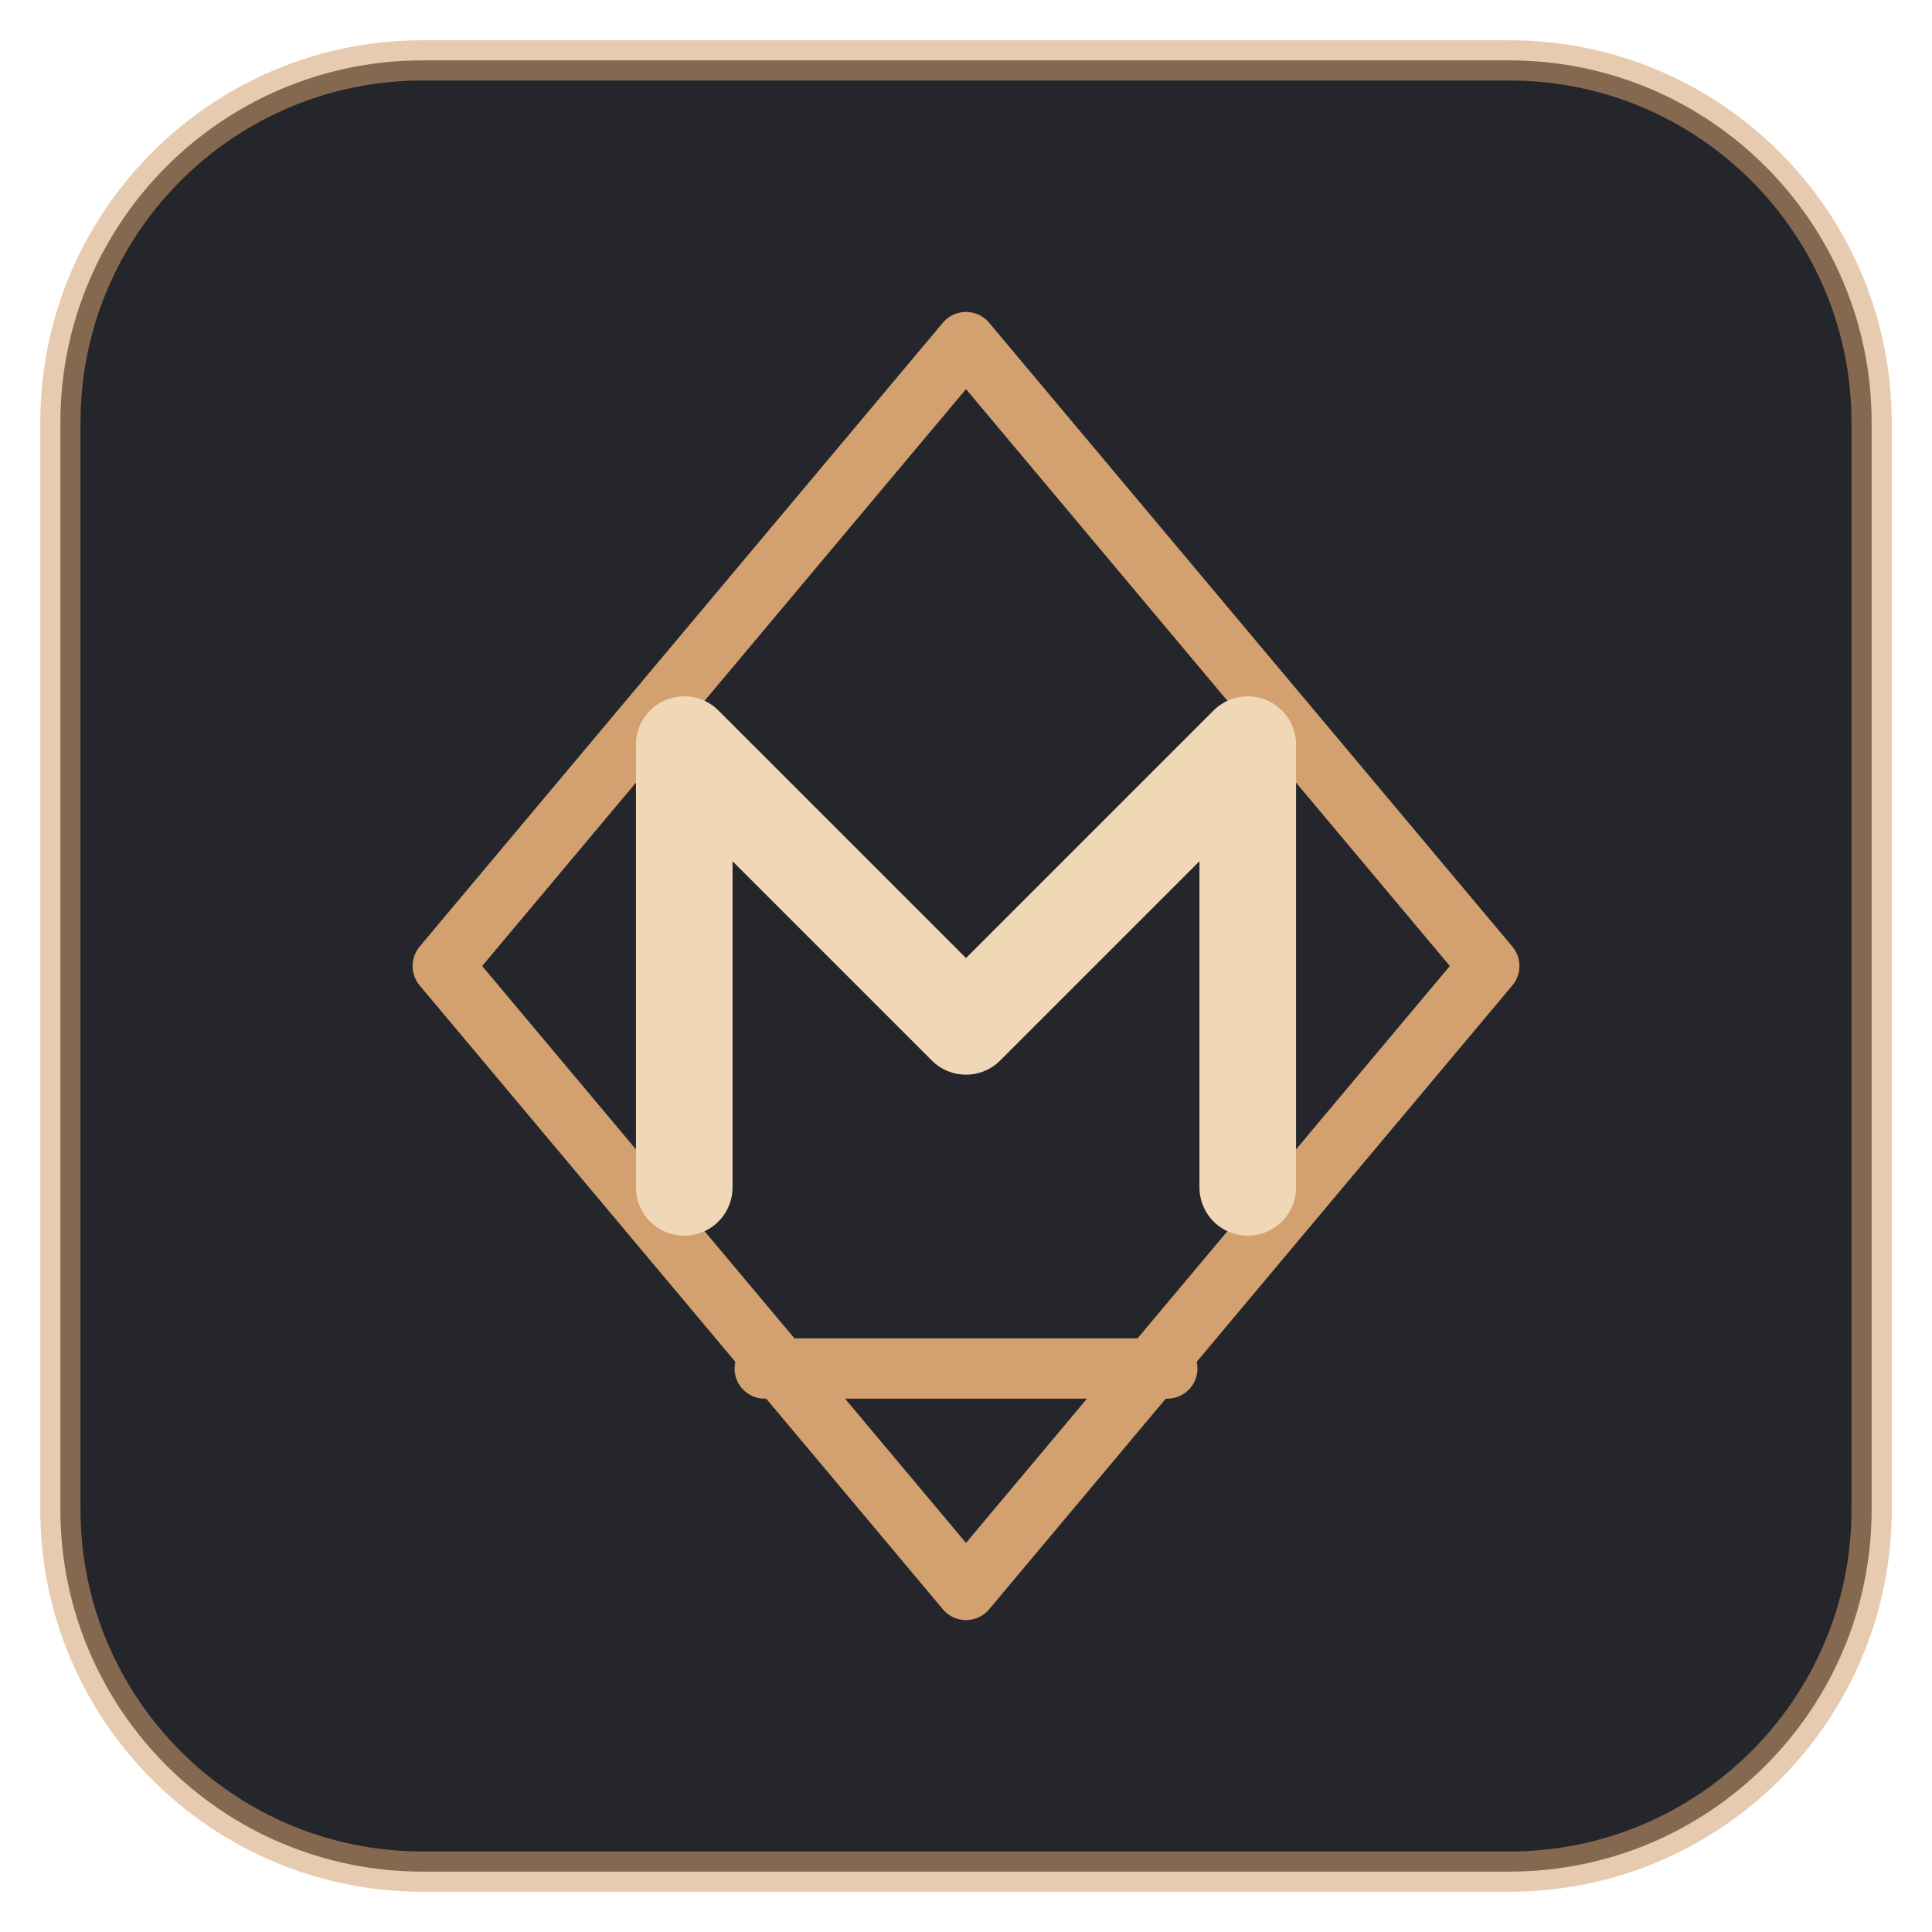
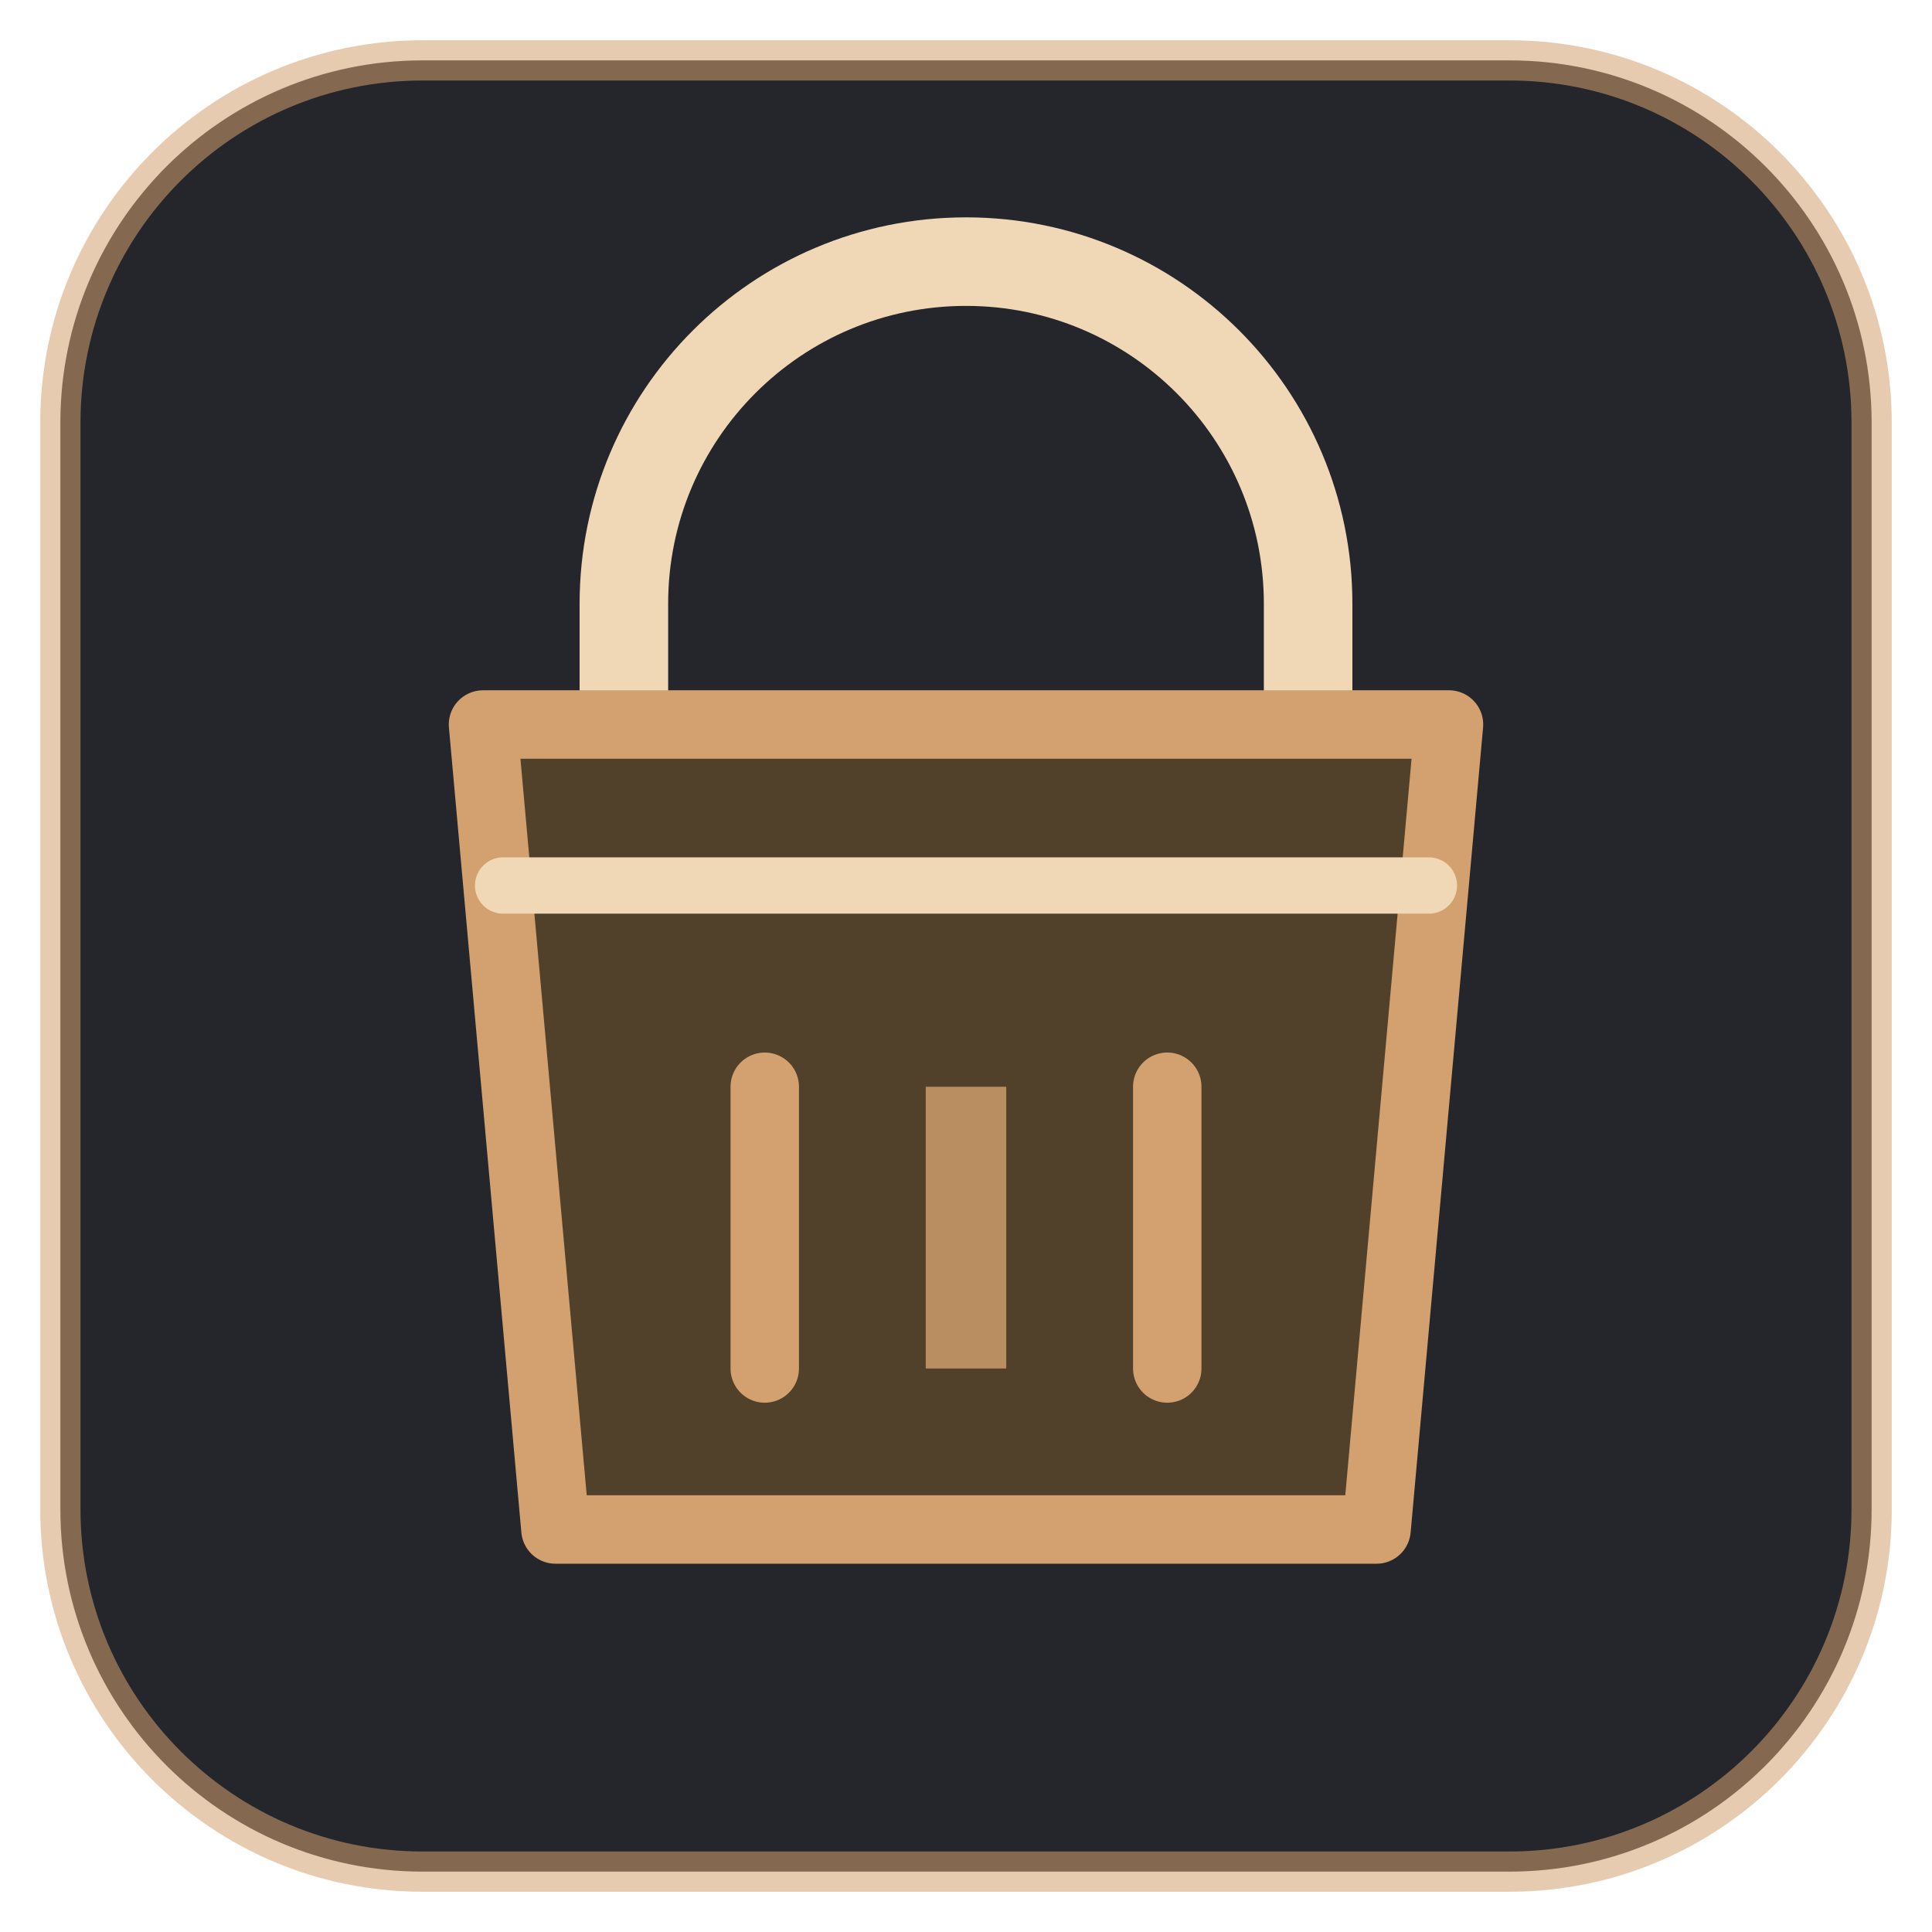
<svg xmlns="http://www.w3.org/2000/svg" viewBox="0 0 48 48" fill="none">
  <rect x="1.5" y="1.5" width="45" height="45" rx="9" fill="#24262B" stroke="#D3A16F" stroke-opacity=".55" />
-   <path d="m24 8.5 13 15.5-13 15.5L11 24 24 8.5Z" stroke="#D3A16F" stroke-linejoin="round" stroke-width="1.5" />
-   <path d="M17 29.5v-11l7 7 7-7v11" stroke="#F0D7B5" stroke-linecap="round" stroke-linejoin="round" stroke-width="2.4" />
-   <path d="M19 34h10" stroke="#D3A16F" stroke-linecap="round" stroke-width="1.5" />
+   <path d="M15.5 18v-3a8.5 8.5 0 0 1 17 0v3" stroke="#F0D7B5" stroke-linecap="round" stroke-width="2.2" />
+   <path d="M12 18h24l-1.8 20H13.8L12 18Z" fill="#51402A" stroke="#D3A16F" stroke-linejoin="round" stroke-width="1.7" />
+   <path d="M12.5 22h23" stroke="#F0D7B5" stroke-linecap="round" stroke-width="1.4" />
+   <path d="M19 27v7m10-7v7" stroke="#D3A16F" stroke-linecap="round" stroke-width="1.7" />
+   <path d="M23 27h2v7h-2z" fill="#D3A16F" fill-opacity=".8" />
</svg>
